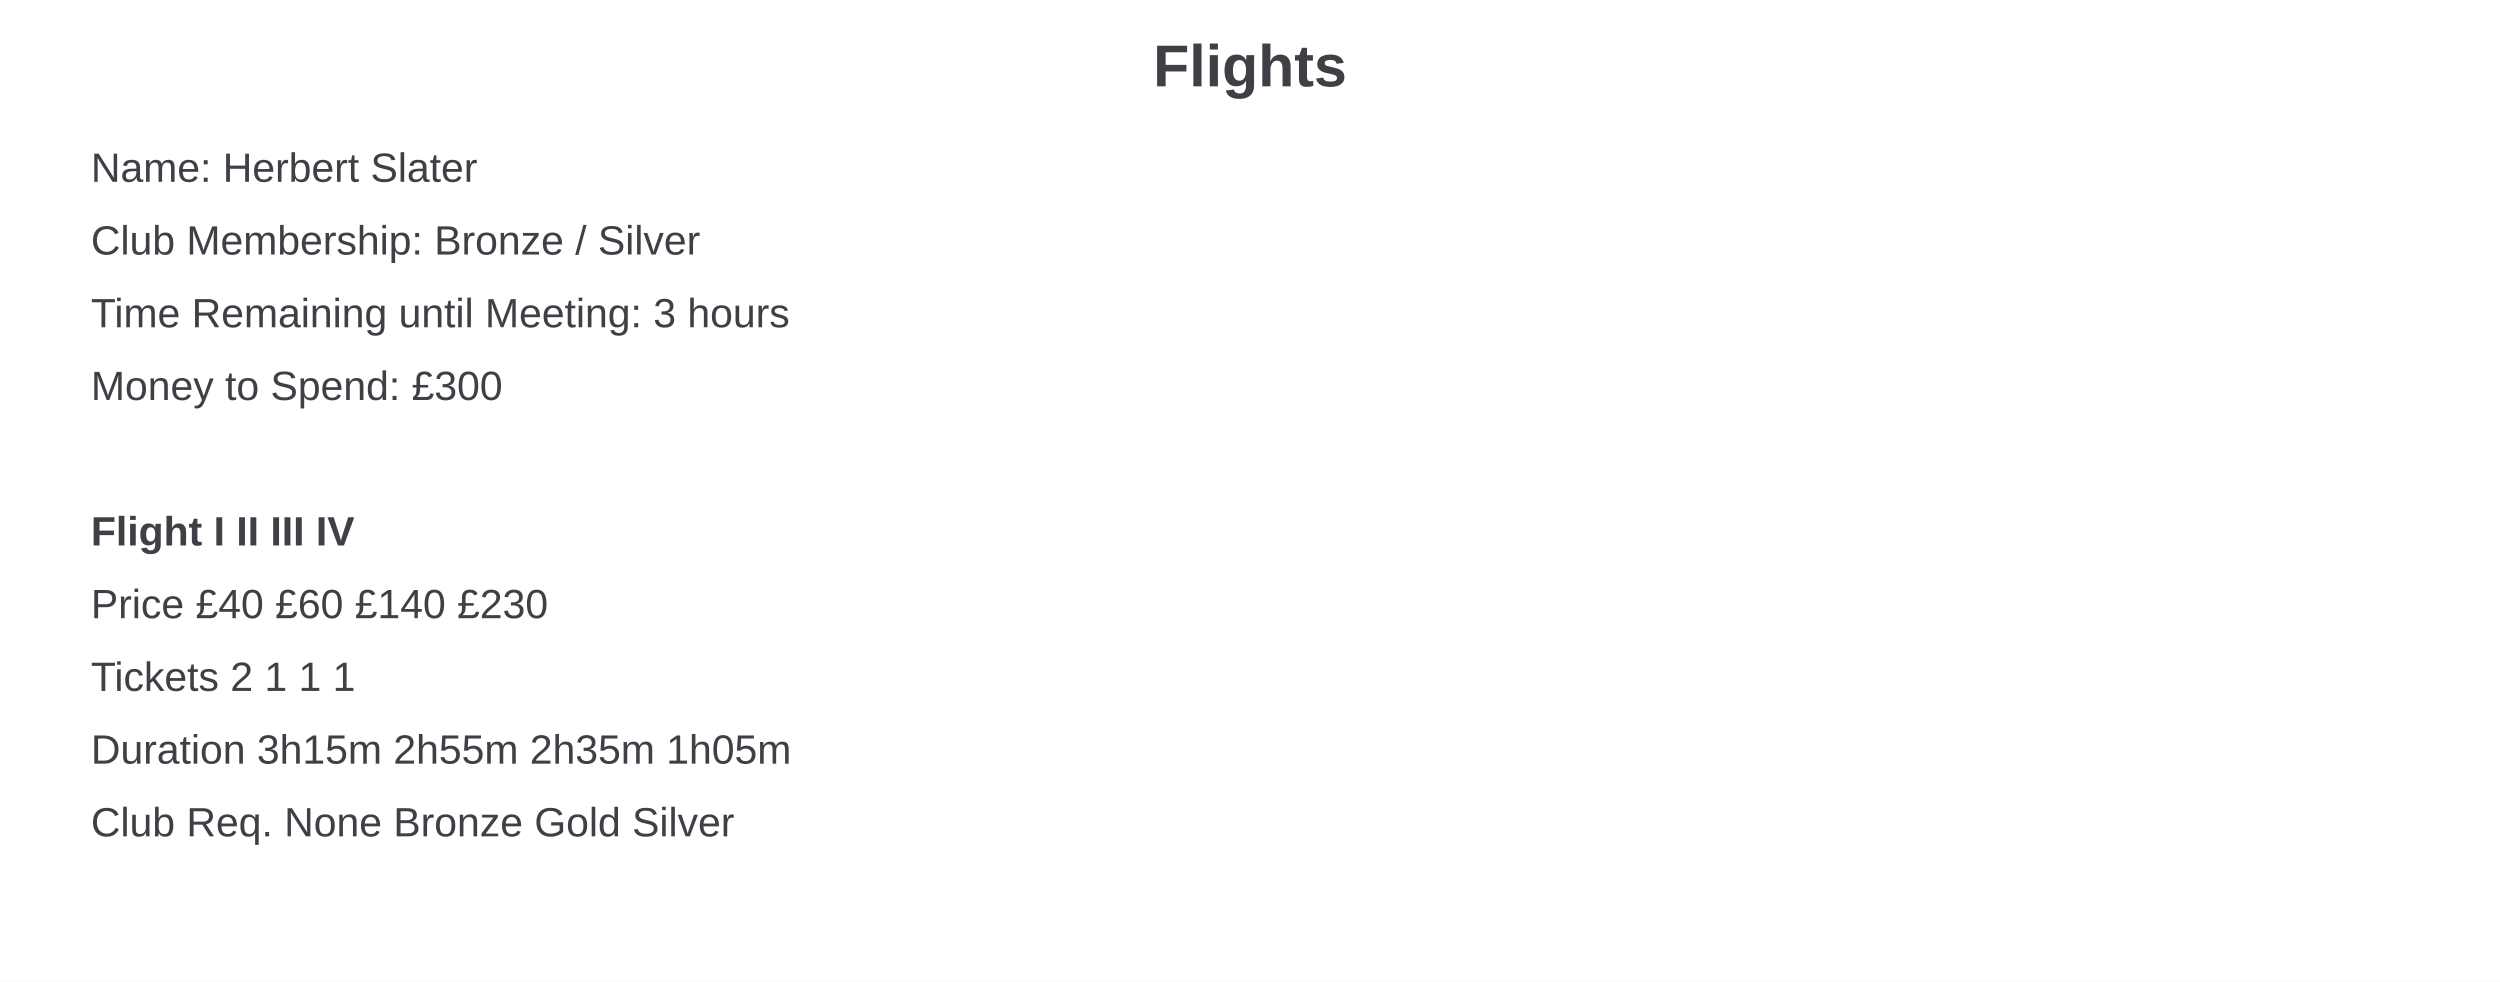
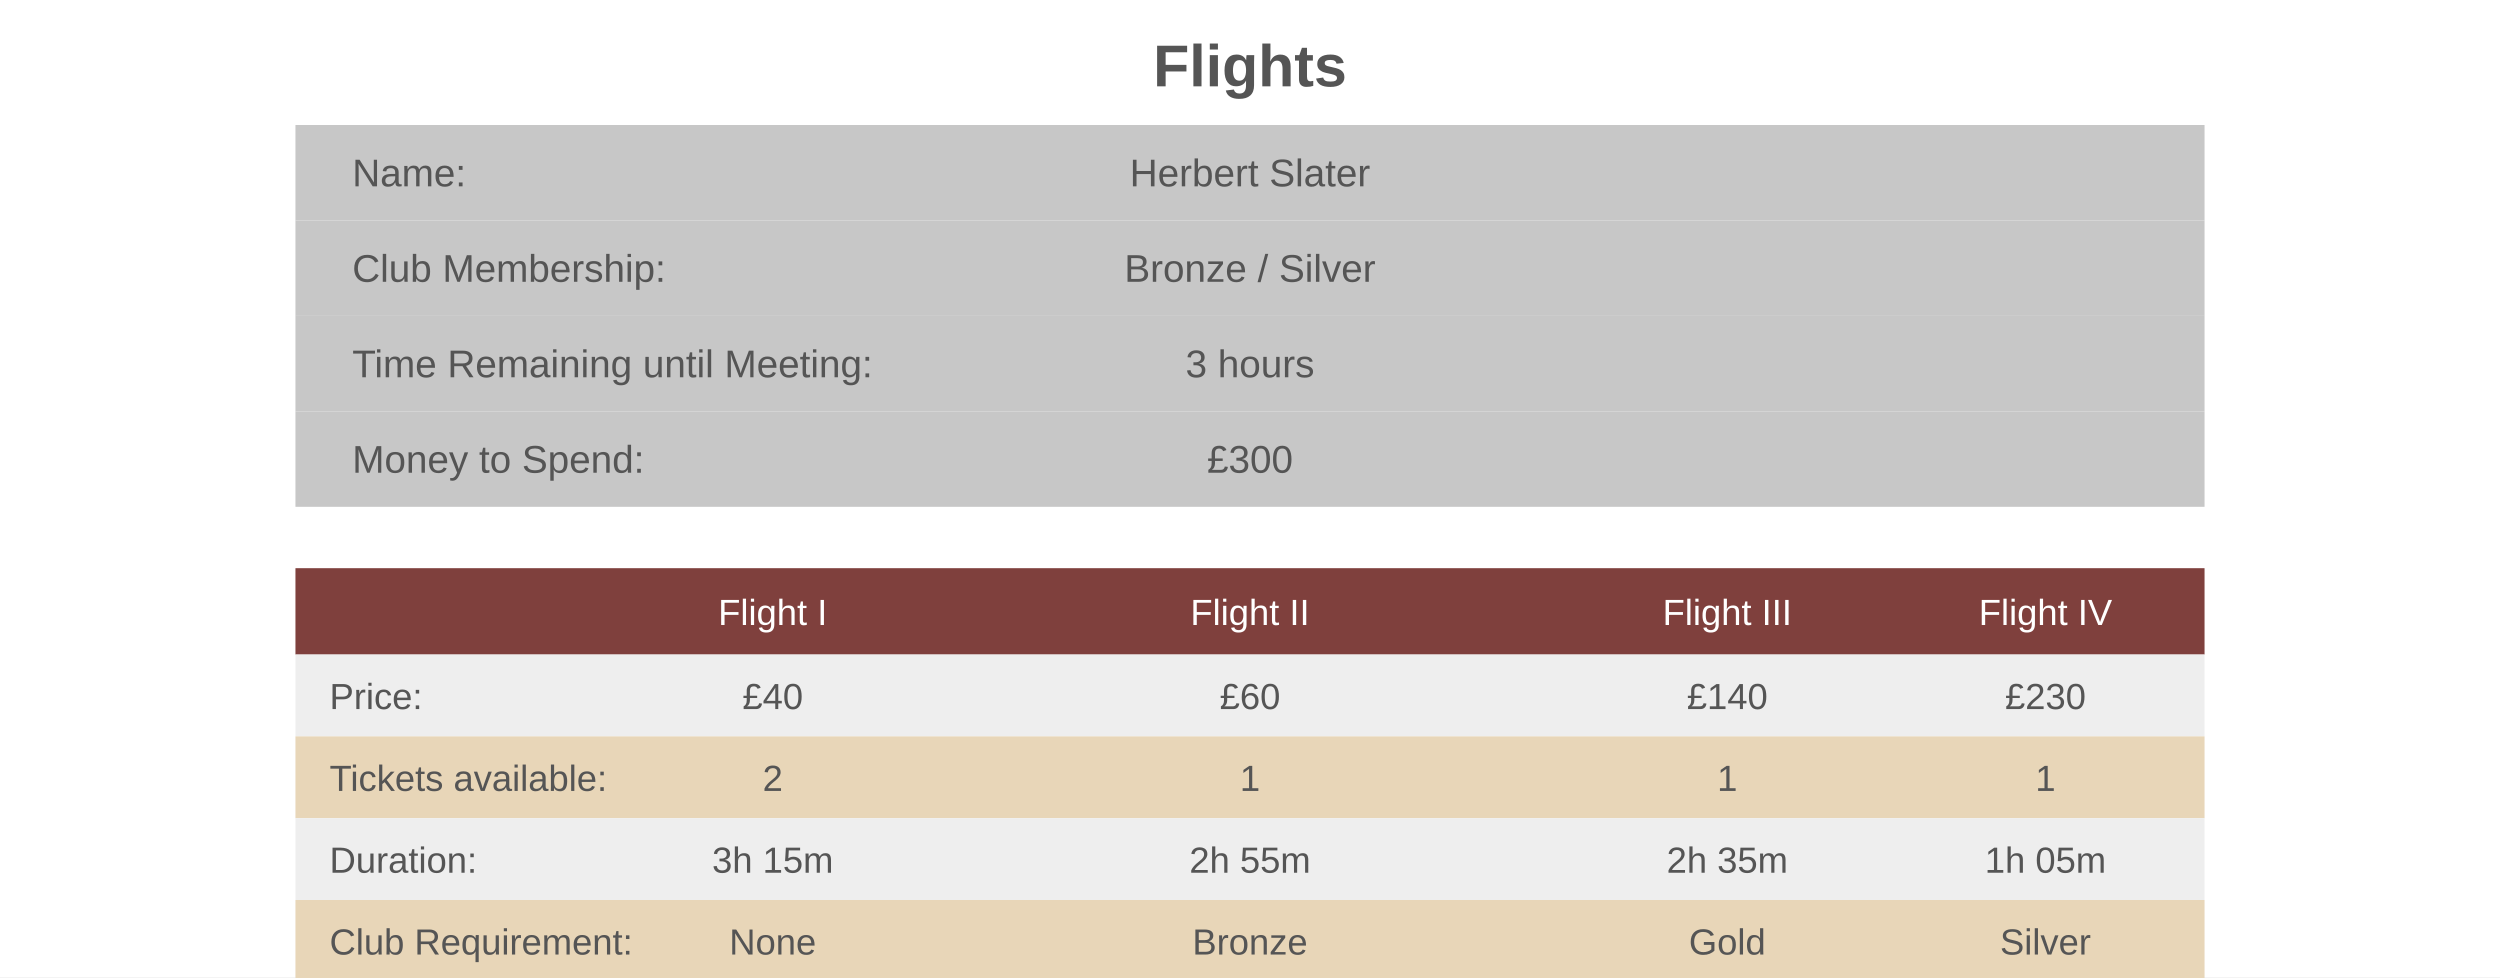
- <svg xmlns="http://www.w3.org/2000/svg" viewBox="0 0 1100 432">
+ <svg xmlns="http://www.w3.org/2000/svg" viewBox="0 0 1100 430">
  <rect width="100%" height="100%" fill="#fff" />
-   <text x="550" y="38" text-anchor="middle" font-family="Arial,Helvetica,sans-serif" font-size="26" font-weight="700" fill="#3f3f46">Flights</text>
-   <text x="40" y="80" font-family="Arial,Helvetica,sans-serif" font-size="18" fill="#3f3f46">Name: Herbert Slater</text>
-   <text x="40" y="112" font-family="Arial,Helvetica,sans-serif" font-size="18" fill="#3f3f46">Club Membership: Bronze / Silver</text>
-   <text x="40" y="144" font-family="Arial,Helvetica,sans-serif" font-size="18" fill="#3f3f46">Time Remaining until Meeting: 3 hours</text>
-   <text x="40" y="176" font-family="Arial,Helvetica,sans-serif" font-size="18" fill="#3f3f46">Money to Spend: £300</text>
-   <text x="40" y="240" font-family="Arial,Helvetica,sans-serif" font-size="18" font-weight="700" fill="#3f3f46">Flight       I       II       III       IV</text>
-   <text x="40" y="272" font-family="Arial,Helvetica,sans-serif" font-size="18" fill="#3f3f46">Price       £40     £60      £140      £230</text>
-   <text x="40" y="304" font-family="Arial,Helvetica,sans-serif" font-size="18" fill="#3f3f46">Tickets      2       1        1         1</text>
-   <text x="40" y="336" font-family="Arial,Helvetica,sans-serif" font-size="18" fill="#3f3f46">Duration    3h15m   2h55m    2h35m     1h05m</text>
-   <text x="40" y="368" font-family="Arial,Helvetica,sans-serif" font-size="18" fill="#3f3f46">Club Req.   None    Bronze    Gold      Silver</text>
+   <text x="550" y="38" text-anchor="middle" font-family="Arial,Helvetica,sans-serif" font-size="26" font-weight="700" fill="#555">Flights</text>
+   <g font-family="Arial" font-size="17" fill="#555">
+     <rect x="130" y="55" width="840" height="42" fill="#c7c7c7" />
+     <rect x="130" y="97" width="840" height="42" fill="#c7c7c7" />
+     <rect x="130" y="139" width="840" height="42" fill="#c7c7c7" />
+     <rect x="130" y="181" width="840" height="42" fill="#c7c7c7" />
+     <text x="155" y="82">Name:</text>
+     <text x="550" y="82" text-anchor="middle">Herbert Slater</text>
+     <text x="155" y="124">Club Membership:</text>
+     <text x="550" y="124" text-anchor="middle">Bronze / Silver</text>
+     <text x="155" y="166">Time Remaining until Meeting:</text>
+     <text x="550" y="166" text-anchor="middle">3 hours</text>
+     <text x="155" y="208">Money to Spend:</text>
+     <text x="550" y="208" text-anchor="middle">£300</text>
+   </g>
+   <g font-family="Arial" font-size="16">
+     <rect x="130" y="250" width="840" height="38" fill="#7f403d" />
+     <text x="340" y="275" text-anchor="middle" fill="#fff">Flight I</text>
+     <text x="550" y="275" text-anchor="middle" fill="#fff">Flight II</text>
+     <text x="760" y="275" text-anchor="middle" fill="#fff">Flight III</text>
+     <text x="900" y="275" text-anchor="middle" fill="#fff">Flight IV</text>
+     <rect x="130" y="288" width="840" height="36" fill="#eeeeee" />
+     <rect x="130" y="324" width="840" height="36" fill="#e8d6b8" />
+     <rect x="130" y="360" width="840" height="36" fill="#eeeeee" />
+     <rect x="130" y="396" width="840" height="36" fill="#e8d6b8" />
+     <text x="145" y="312" fill="#555">Price:</text>
+     <text x="340" y="312" text-anchor="middle" fill="#555">£40</text>
+     <text x="550" y="312" text-anchor="middle" fill="#555">£60</text>
+     <text x="760" y="312" text-anchor="middle" fill="#555">£140</text>
+     <text x="900" y="312" text-anchor="middle" fill="#555">£230</text>
+     <text x="145" y="348" fill="#555">Tickets available:</text>
+     <text x="340" y="348" text-anchor="middle" fill="#555">2</text>
+     <text x="550" y="348" text-anchor="middle" fill="#555">1</text>
+     <text x="760" y="348" text-anchor="middle" fill="#555">1</text>
+     <text x="900" y="348" text-anchor="middle" fill="#555">1</text>
+     <text x="145" y="384" fill="#555">Duration:</text>
+     <text x="340" y="384" text-anchor="middle" fill="#555">3h 15m</text>
+     <text x="550" y="384" text-anchor="middle" fill="#555">2h 55m</text>
+     <text x="760" y="384" text-anchor="middle" fill="#555">2h 35m</text>
+     <text x="900" y="384" text-anchor="middle" fill="#555">1h 05m</text>
+     <text x="145" y="420" fill="#555">Club Requirement:</text>
+     <text x="340" y="420" text-anchor="middle" fill="#555">None</text>
+     <text x="550" y="420" text-anchor="middle" fill="#555">Bronze</text>
+     <text x="760" y="420" text-anchor="middle" fill="#555">Gold</text>
+     <text x="900" y="420" text-anchor="middle" fill="#555">Silver</text>
+   </g>
</svg>
